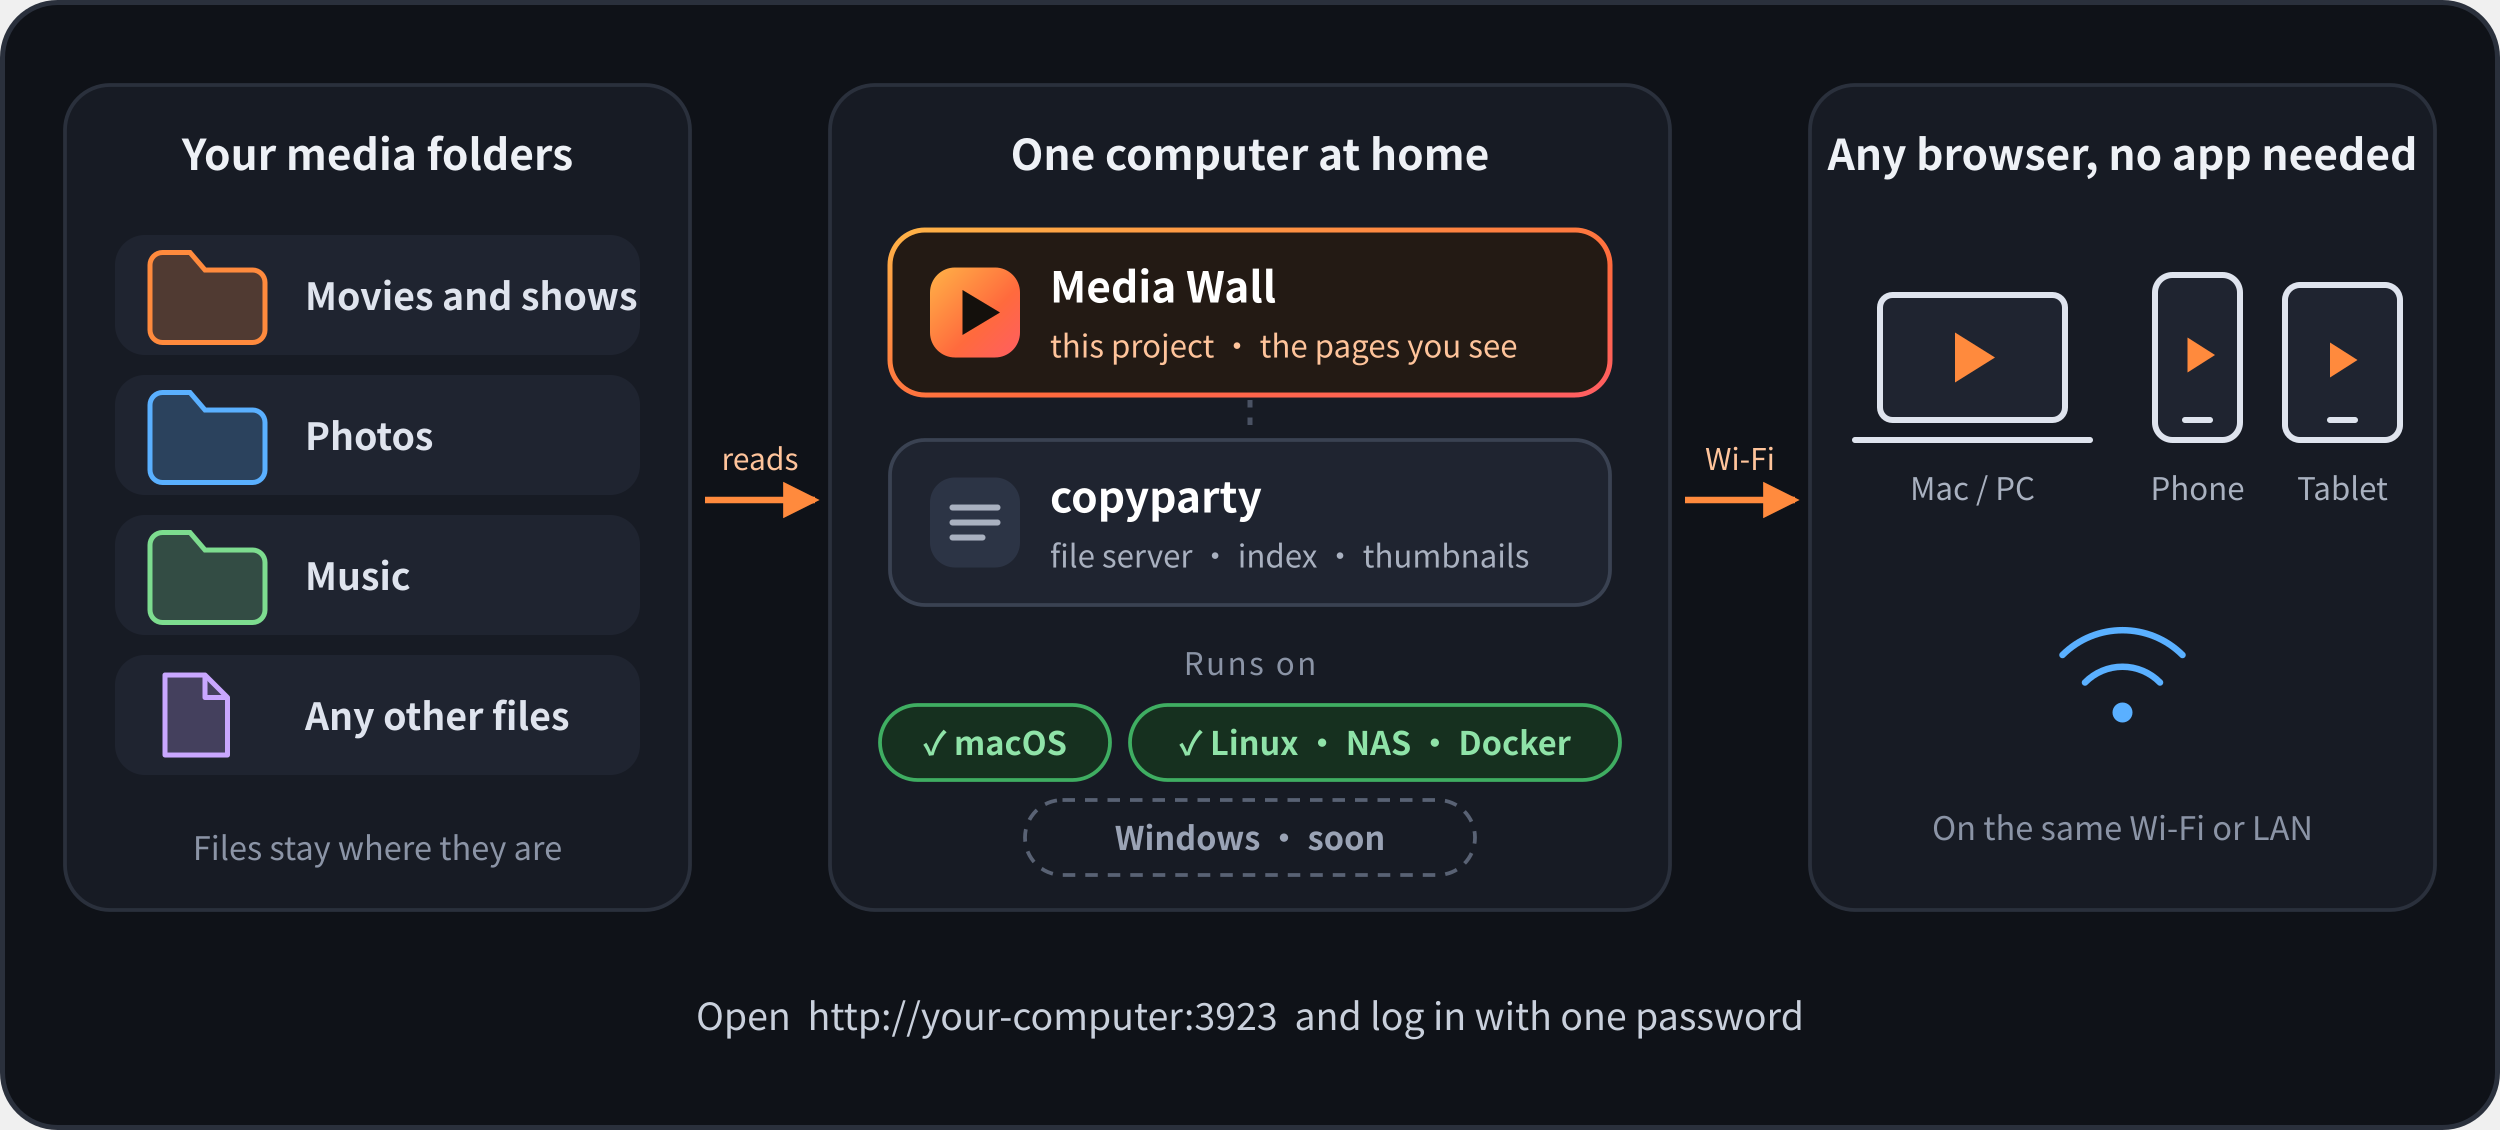
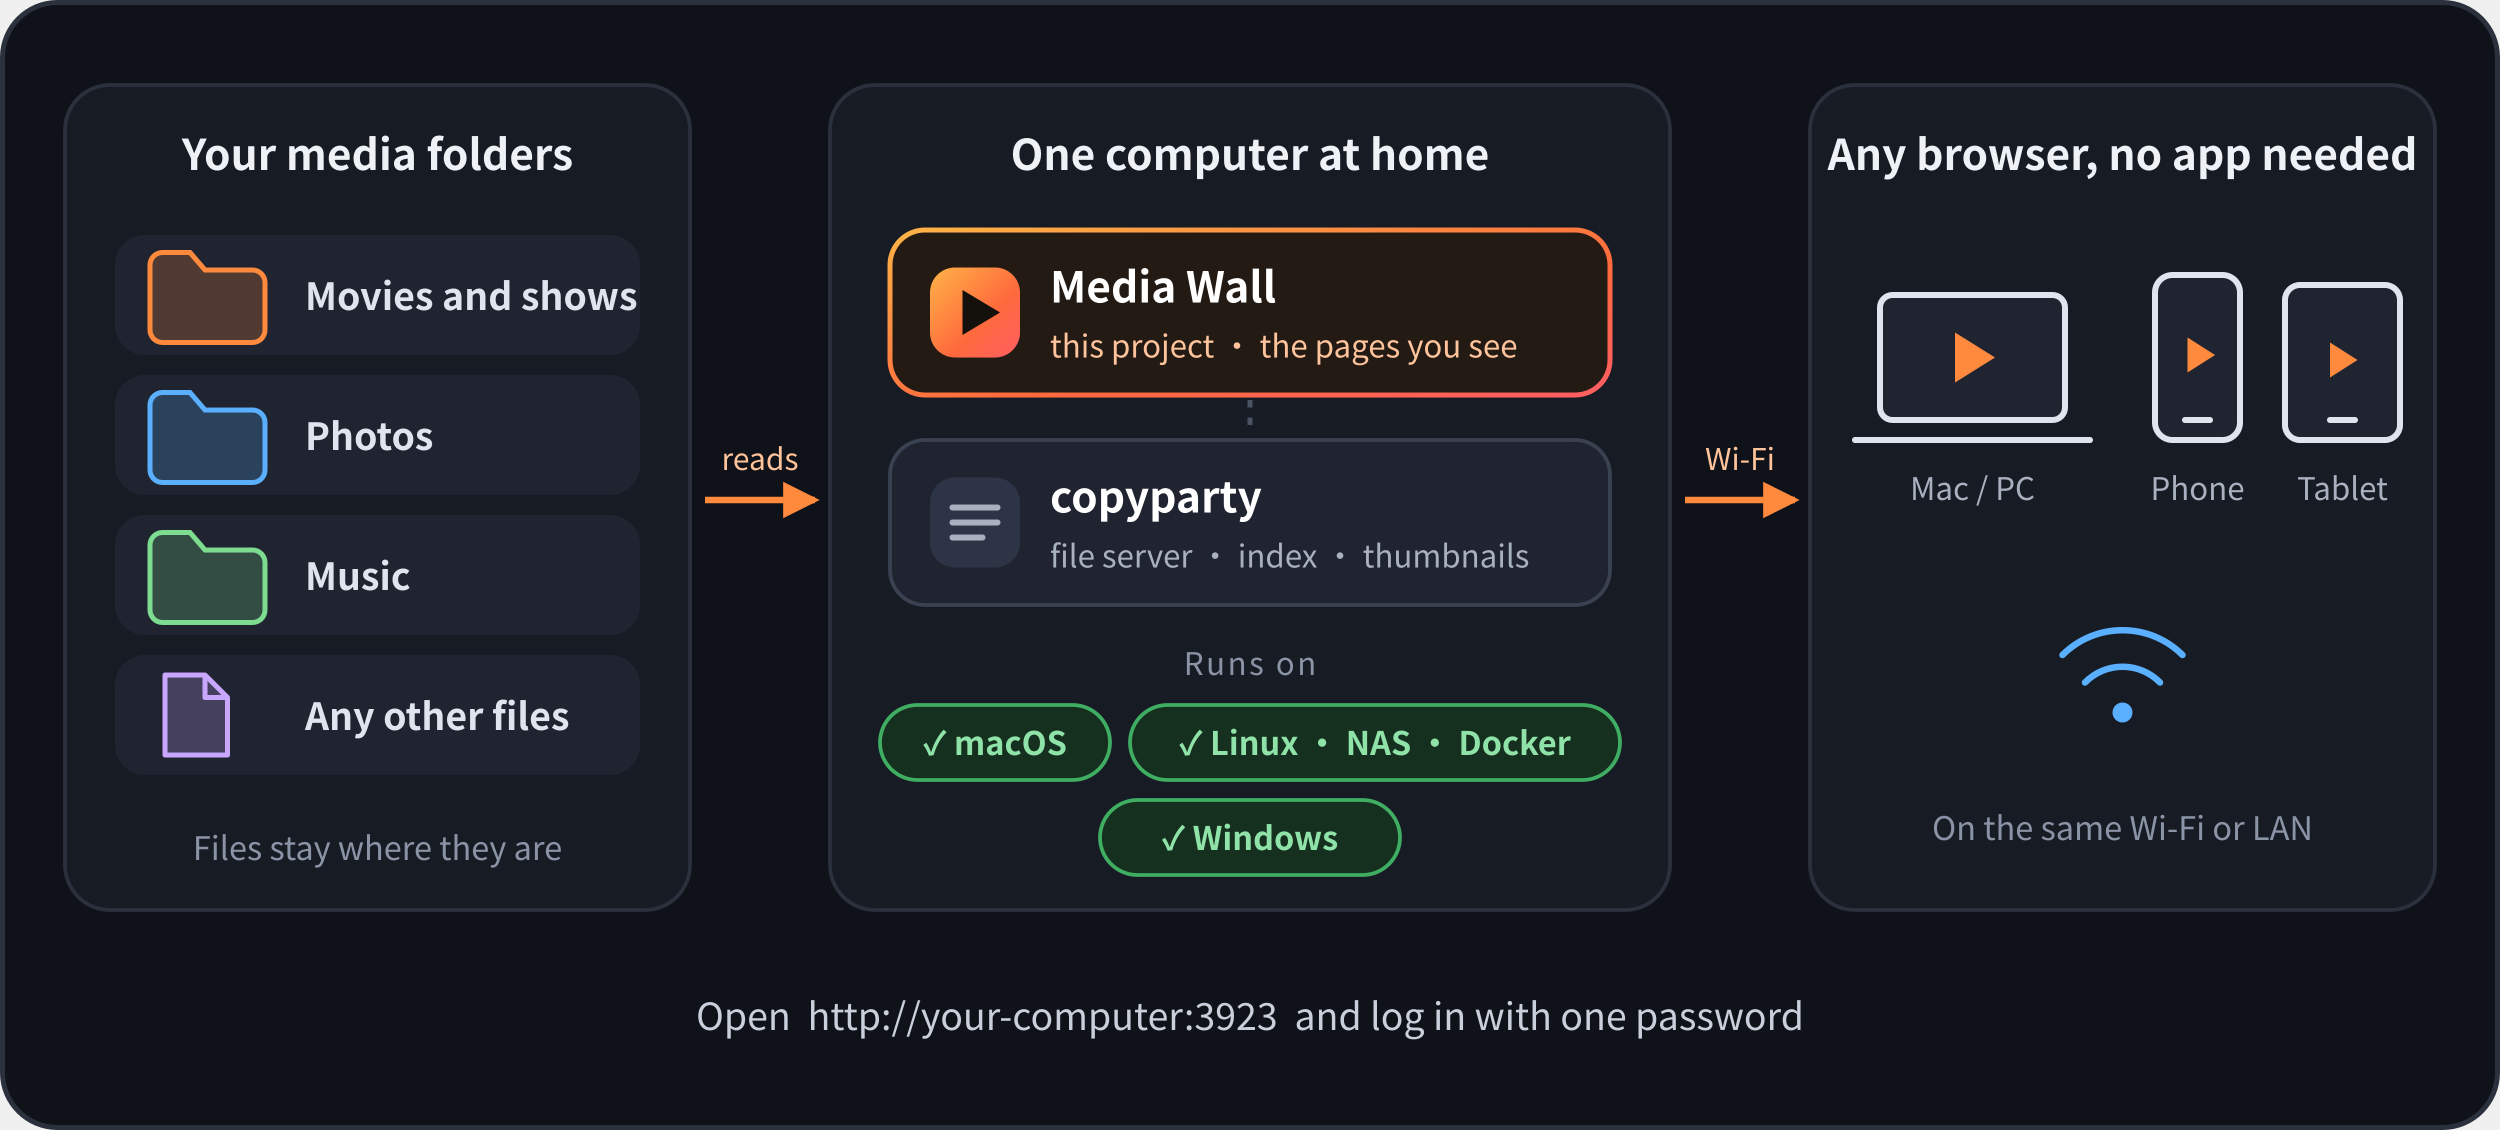
<svg xmlns="http://www.w3.org/2000/svg" viewBox="0 0 1000 452" width="1000" height="452" font-family="-apple-system, BlinkMacSystemFont, 'Segoe UI', 'PingFang SC', 'Microsoft YaHei', 'Noto Sans CJK SC', sans-serif" role="img" aria-label="How it fits together">
  <defs>
    <linearGradient id="acc" x1="0" y1="0" x2="1" y2="1">
      <stop offset="0" stop-color="#ffb347" />
      <stop offset=".6" stop-color="#ff6a3d" />
      <stop offset="1" stop-color="#ff5e62" />
    </linearGradient>
    <marker id="ar" viewBox="0 0 10 10" refX="8" refY="5" markerWidth="7" markerHeight="7" orient="auto">
      <path d="M1 1 9 5 1 9z" fill="#ff8a3d" />
    </marker>
  </defs>
  <rect x="1" y="1" width="998" height="450" rx="22" fill="#0f1218" stroke="#2a303c" stroke-width="2" />
  <rect x="26" y="34" width="250" height="330" rx="18" fill="#171b24" stroke="#2a303c" stroke-width="1.5" />
  <text x="151.0" y="68" text-anchor="middle" fill="#eef1f6" font-size="17" font-weight="700">Your media folders</text>
  <rect x="332" y="34" width="336" height="330" rx="18" fill="#171b24" stroke="#2a303c" stroke-width="1.5" />
  <text x="500.0" y="68" text-anchor="middle" fill="#eef1f6" font-size="17" font-weight="700">One computer at home</text>
  <rect x="724" y="34" width="250" height="330" rx="18" fill="#171b24" stroke="#2a303c" stroke-width="1.5" />
  <text x="849.0" y="68" text-anchor="middle" fill="#eef1f6" font-size="17" font-weight="700">Any browser, no app needed</text>
  <rect x="46" y="94" width="210" height="48" rx="12" fill="#1f2430" />
  <path d="M60 106a5 5 0 0 1 5-5h11l6 7h19a5 5 0 0 1 5 5v19a5 5 0 0 1-5 5H65a5 5 0 0 1-5-5z" fill="#ff8a3d" fill-opacity=".22" stroke="#ff8a3d" stroke-width="2" />
  <text x="122" y="124" fill="#dfe4ee" font-size="15" font-weight="600">Movies and shows</text>
  <rect x="46" y="150" width="210" height="48" rx="12" fill="#1f2430" />
  <path d="M60 162a5 5 0 0 1 5-5h11l6 7h19a5 5 0 0 1 5 5v19a5 5 0 0 1-5 5H65a5 5 0 0 1-5-5z" fill="#5ab0ff" fill-opacity=".22" stroke="#5ab0ff" stroke-width="2" />
  <text x="122" y="180" fill="#dfe4ee" font-size="15" font-weight="600">Photos</text>
  <rect x="46" y="206" width="210" height="48" rx="12" fill="#1f2430" />
  <path d="M60 218a5 5 0 0 1 5-5h11l6 7h19a5 5 0 0 1 5 5v19a5 5 0 0 1-5 5H65a5 5 0 0 1-5-5z" fill="#7ddc8f" fill-opacity=".22" stroke="#7ddc8f" stroke-width="2" />
  <text x="122" y="236" fill="#dfe4ee" font-size="15" font-weight="600">Music</text>
  <rect x="46" y="262" width="210" height="48" rx="12" fill="#1f2430" />
  <path d="M66 270h16l9 9v23h-25z" fill="#c9a7ff" fill-opacity=".22" stroke="#c9a7ff" stroke-width="2" stroke-linejoin="round" />
  <path d="M82 270v9h9" fill="none" stroke="#c9a7ff" stroke-width="2" stroke-linejoin="round" />
  <text x="122" y="292" fill="#dfe4ee" font-size="15" font-weight="600">Any other files</text>
  <text x="151" y="344" text-anchor="middle" fill="#8b94a6" font-size="13">Files stay where they are</text>
  <rect x="356" y="92" width="288" height="66" rx="14" fill="#231a14" stroke="url(#acc)" stroke-width="2" />
  <rect x="372" y="107" width="36" height="36" rx="10" fill="url(#acc)" />
  <path d="M385 116v18l15-9z" fill="#14100c" />
  <text x="420" y="121" fill="#ffffff" font-size="17" font-weight="700">Media Wall</text>
  <text x="420" y="143" fill="#ffc49b" font-size="12.5">this project · the pages you see</text>
  <path d="M500 160v14" stroke="#4a5263" stroke-width="2" stroke-dasharray="3 4" />
  <rect x="356" y="176" width="288" height="66" rx="14" fill="#1f2430" stroke="#3a4252" stroke-width="1.5" />
  <rect x="372" y="191" width="36" height="36" rx="10" fill="#2c3445" />
  <path d="M381 203h18M381 209h18M381 215h12" stroke="#a9b1c0" stroke-width="2.4" stroke-linecap="round" />
  <text x="420" y="205" fill="#ffffff" font-size="17" font-weight="700">copyparty</text>
  <text x="420" y="227" fill="#a9b1c0" font-size="12.5">file server · index · thumbnails</text>
  <text x="500" y="270" text-anchor="middle" fill="#8b94a6" font-size="12.5" letter-spacing="1">Runs on</text>
  <rect x="352" y="282" width="92" height="30" rx="15" fill="#16301f" stroke="#3fae62" stroke-width="1.5" />
  <text x="398" y="302" text-anchor="middle" fill="#8fe3a8" font-size="13" font-weight="600">✓ macOS</text>
  <rect x="452" y="282" width="196" height="30" rx="15" fill="#16301f" stroke="#3fae62" stroke-width="1.5" />
  <text x="550" y="302" text-anchor="middle" fill="#8fe3a8" font-size="13" font-weight="600">✓ Linux · NAS · Docker</text>
-   <rect x="410" y="320" width="180" height="30" rx="15" fill="none" stroke="#596274" stroke-width="1.5" stroke-dasharray="5 4" />
-   <text x="500" y="340" text-anchor="middle" fill="#9aa3b5" font-size="13" font-weight="600">Windows · soon</text>
+   <rect x="440" y="320" width="120" height="30" rx="15" fill="#16301f" stroke="#3fae62" stroke-width="1.5" />
+   <text x="500" y="340" text-anchor="middle" fill="#8fe3a8" font-size="13" font-weight="600">✓ Windows</text>
  <g stroke="#dfe4ee" stroke-width="2.4" fill="none" stroke-linejoin="round" stroke-linecap="round">
    <rect x="752" y="118" width="74" height="50" rx="5" fill="#1f2430" />
    <path d="M742 176h94" />
    <rect x="862" y="110" width="34" height="66" rx="7" fill="#1f2430" />
    <path d="M874 168h10" />
    <rect x="914" y="114" width="46" height="62" rx="6" fill="#1f2430" />
    <path d="M932 168h10" />
  </g>
  <path d="M782 133v20l16-10z" fill="#ff8a3d" />
  <path d="M875 135v14l11-7z" fill="#ff8a3d" />
  <path d="M932 137v14l11-7z" fill="#ff8a3d" />
  <text x="789" y="200" text-anchor="middle" fill="#a9b1c0" font-size="12.5">Mac / PC</text>
  <text x="879" y="200" text-anchor="middle" fill="#a9b1c0" font-size="12.5">Phone</text>
  <text x="937" y="200" text-anchor="middle" fill="#a9b1c0" font-size="12.5">Tablet</text>
  <g fill="none" stroke="#5ab0ff" stroke-width="2.6" stroke-linecap="round">
    <path d="M825 262a34 34 0 0 1 48 0" />
    <path d="M834 273a21 21 0 0 1 30 0" />
  </g>
  <circle cx="849" cy="285" r="4" fill="#5ab0ff" />
  <text x="849" y="336" text-anchor="middle" fill="#8b94a6" font-size="13">On the same Wi-Fi or LAN</text>
  <path d="M282 200H326" stroke="#ff8a3d" stroke-width="2.6" marker-end="url(#ar)" />
  <text x="304" y="188" text-anchor="middle" fill="#ffc49b" font-size="12">reads</text>
  <path d="M674 200H718" stroke="#ff8a3d" stroke-width="2.6" marker-end="url(#ar)" />
  <text x="696" y="188" text-anchor="middle" fill="#ffc49b" font-size="12">Wi-Fi</text>
  <text x="500" y="412" text-anchor="middle" fill="#c9d0dc" font-size="15" xml:space="preserve">Open  http://your-computer:3923  and log in with one password</text>
</svg>
